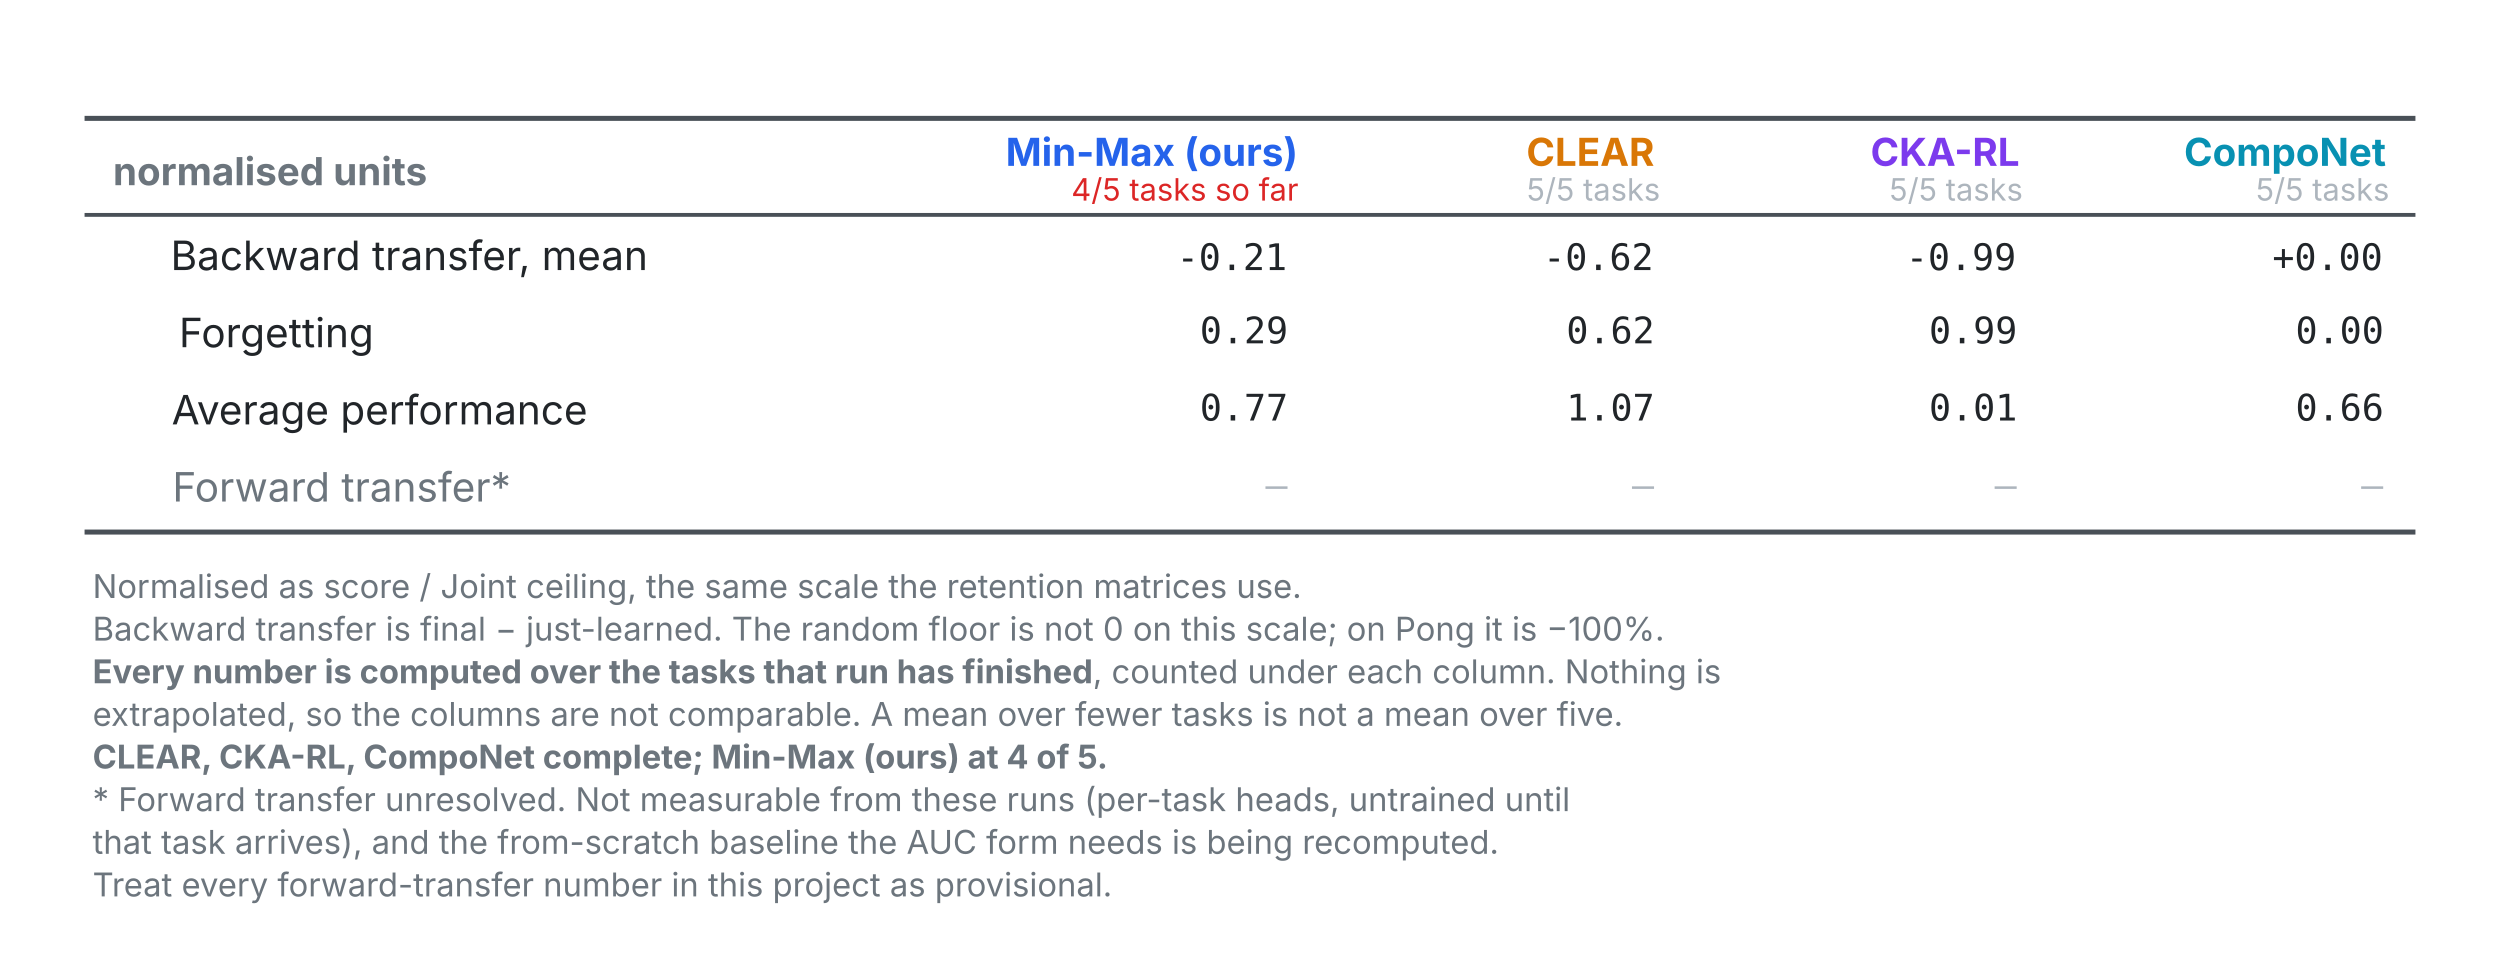
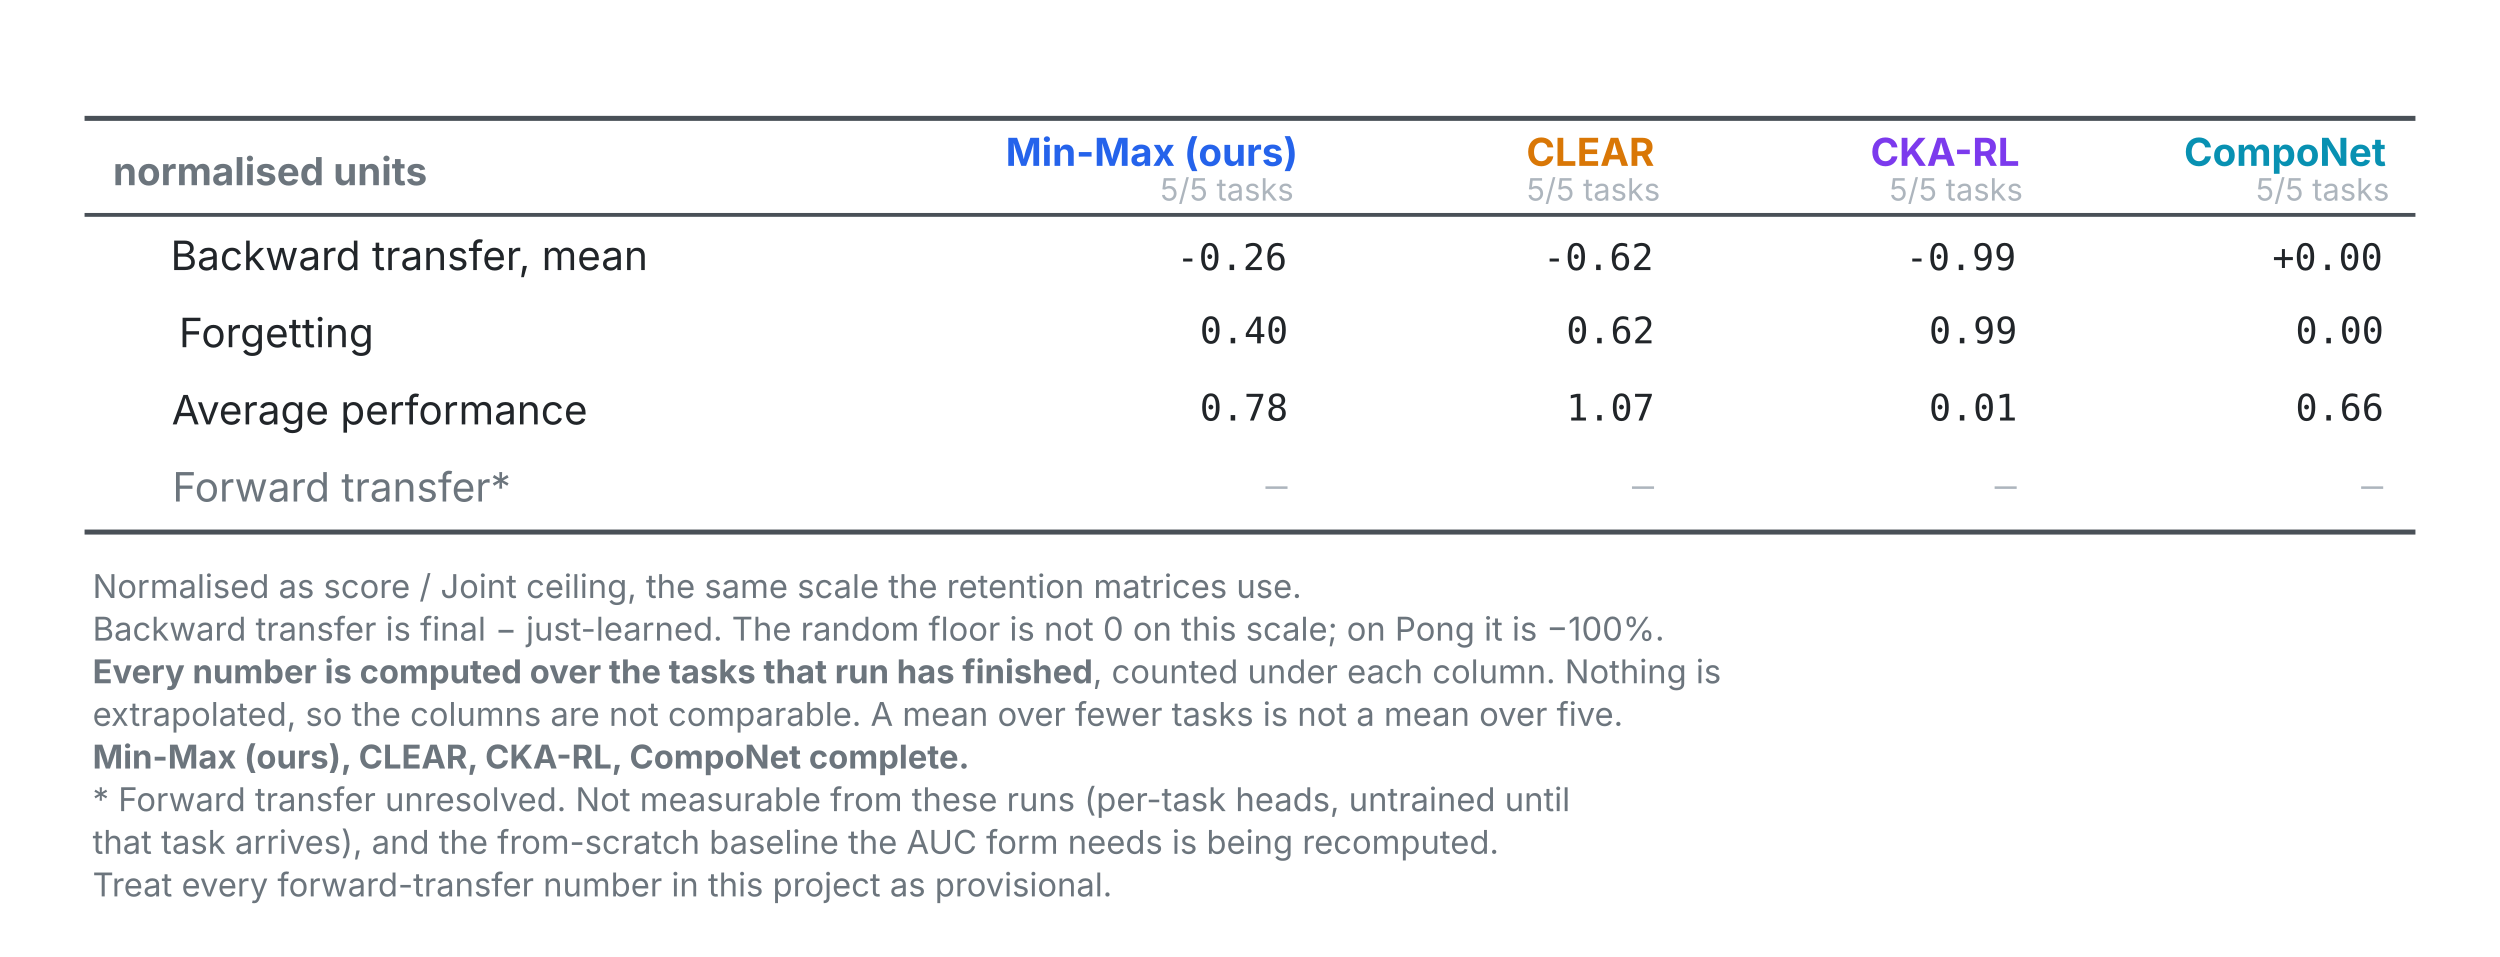
<svg xmlns="http://www.w3.org/2000/svg" class="main-svg" width="648" height="248" style="" viewBox="0 0 648 248">
  <rect x="0" y="0" width="648" height="248" style="fill: rgb(255, 255, 255); fill-opacity: 1;" />
-   <defs id="defs-782dda">
+   <defs id="defs-1dcce9">
    <g class="clips">
-       <clipPath id="clip782ddaxyplot" class="plotclip">
+       <clipPath id="clip1dcce9xyplot" class="plotclip">
        <rect width="616" height="224" />
      </clipPath>
-       <clipPath class="axesclip" id="clip782ddax">
+       <clipPath class="axesclip" id="clip1dcce9x">
        <rect x="16" y="0" width="616" height="248" />
      </clipPath>
-       <clipPath class="axesclip" id="clip782dday">
+       <clipPath class="axesclip" id="clip1dcce9y">
        <rect x="0" y="14" width="648" height="224" />
      </clipPath>
-       <clipPath class="axesclip" id="clip782ddaxy">
+       <clipPath class="axesclip" id="clip1dcce9xy">
        <rect x="16" y="14" width="616" height="224" />
      </clipPath>
    </g>
    <g class="gradients" />
    <g class="patterns" />
  </defs>
  <g class="bglayer" />
  <g class="layer-below">
    <g class="imagelayer" />
    <g class="shapelayer" />
  </g>
  <g class="cartesianlayer">
    <g class="subplot xy">
      <g class="layer-subplot">
        <g class="shapelayer" />
        <g class="imagelayer" />
      </g>
      <g class="minor-gridlayer">
        <g class="x" />
        <g class="y" />
      </g>
      <g class="gridlayer">
        <g class="x" />
        <g class="y" />
      </g>
      <g class="zerolinelayer" />
      <g class="layer-between">
        <g class="shapelayer" />
        <g class="imagelayer" />
      </g>
      <path class="xlines-below" />
      <path class="ylines-below" />
      <g class="overlines-below" />
      <g class="xaxislayer-below" />
      <g class="yaxislayer-below" />
      <g class="overaxes-below" />
      <g class="overplot">
-         <g class="xy" transform="translate(16,14)" clip-path="url(#clip782ddaxyplot)">
+         <g class="xy" transform="translate(16,14)" clip-path="url(#clip1dcce9xyplot)">
          <g class="scatterlayer mlayer">
-             <g class="trace scatter trace549ef5" style="stroke-miterlimit: 2; opacity: 1;">
+             <g class="trace scatter traceac921e" style="stroke-miterlimit: 2; opacity: 1;">
              <g class="fills" />
              <g class="errorbars" />
              <g class="lines" />
              <g class="points" />
              <g class="text" />
            </g>
          </g>
        </g>
      </g>
      <g class="zerolinelayer-above" />
      <path class="xlines-above crisp" d="M0,0" style="fill: none;" />
      <path class="ylines-above crisp" d="M0,0" style="fill: none;" />
      <g class="overlines-above" />
      <g class="xaxislayer-above" />
      <g class="yaxislayer-above" />
      <g class="overaxes-above" />
    </g>
  </g>
  <g class="polarlayer" />
  <g class="smithlayer" />
  <g class="ternarylayer" />
  <g class="geolayer" />
  <g class="funnelarealayer" />
  <g class="pielayer" />
  <g class="iciclelayer" />
  <g class="treemaplayer" />
  <g class="sunburstlayer" />
  <g class="glimages" />
-   <defs id="topdefs-782dda">
+   <defs id="topdefs-1dcce9">
    <g class="clips" />
  </defs>
  <g class="layer-above">
    <g class="imagelayer" />
    <g class="shapelayer">
-       <g class="shape-group" data-index="0" clip-path="url(#clip782ddaxy)">
+       <g class="shape-group" data-index="0" clip-path="url(#clip1dcce9xy)">
        <path data-index="0" fill-rule="evenodd" d="M21.92,30.68L626.08,30.68" style="opacity: 1; stroke: rgb(73, 80, 87); stroke-opacity: 1; fill: rgb(0, 0, 0); fill-opacity: 0; stroke-width: 1.3px;" />
      </g>
-       <g class="shape-group" data-index="1" clip-path="url(#clip782ddaxy)">
+       <g class="shape-group" data-index="1" clip-path="url(#clip1dcce9xy)">
        <path data-index="1" fill-rule="evenodd" d="M21.92,55.7L626.08,55.7" style="opacity: 1; stroke: rgb(73, 80, 87); stroke-opacity: 1; fill: rgb(0, 0, 0); fill-opacity: 0; stroke-width: 1px;" />
      </g>
-       <g class="shape-group" data-index="2" clip-path="url(#clip782ddaxy)">
+       <g class="shape-group" data-index="2" clip-path="url(#clip1dcce9xy)">
        <path data-index="2" fill-rule="evenodd" d="M21.92,137.91L626.08,137.91" style="opacity: 1; stroke: rgb(73, 80, 87); stroke-opacity: 1; fill: rgb(0, 0, 0); fill-opacity: 0; stroke-width: 1.3px;" />
      </g>
    </g>
  </g>
  <g class="infolayer">
    <g class="g-gtitle" />
    <g class="annotation" data-index="0" style="opacity: 1;">
      <g class="annotation-text-g" transform="rotate(0,298.35,38.62)">
        <g class="cursor-pointer" transform="translate(261,31)">
          <rect class="bg" x="0.5" y="0.5" width="74" height="15" style="stroke-width: 1px; stroke: rgb(0, 0, 0); stroke-opacity: 0; fill: rgb(0, 0, 0); fill-opacity: 0;" />
          <text class="annotation-text" text-anchor="middle" x="37.555" y="12" style="font-family: Inter, Helvetica, Arial, sans-serif; font-size: 10px; fill: rgb(37, 99, 235); fill-opacity: 1; white-space: pre;">
            <tspan style="font-weight:bold">Min-Max (ours)</tspan>
          </text>
        </g>
      </g>
    </g>
    <g class="annotation" data-index="1" style="opacity: 1;">
-       <g class="annotation-text-g" transform="rotate(0,306.85,49.74)">
-         <g class="cursor-pointer" transform="translate(278,43)">
-           <rect class="bg" x="0.5" y="0.5" width="57" height="12" style="stroke-width: 1px; stroke: rgb(0, 0, 0); stroke-opacity: 0; fill: rgb(0, 0, 0); fill-opacity: 0;" />
-           <text class="annotation-text" text-anchor="middle" x="29.125" y="9" style="font-family: Inter, Helvetica, Arial, sans-serif; font-size: 8px; fill: rgb(220, 38, 38); fill-opacity: 1; white-space: pre;">4/5 tasks so far</text>
+       <g class="annotation-text-g" transform="rotate(0,317.85,49.74)">
+         <g class="cursor-pointer" transform="translate(300,43)">
+           <rect class="bg" x="0.5" y="0.5" width="35" height="12" style="stroke-width: 1px; stroke: rgb(0, 0, 0); stroke-opacity: 0; fill: rgb(0, 0, 0); fill-opacity: 0;" />
+           <text class="annotation-text" text-anchor="middle" x="18.008" y="9" style="font-family: Inter, Helvetica, Arial, sans-serif; font-size: 8px; fill: rgb(173, 181, 189); fill-opacity: 1; white-space: pre;">5/5 tasks</text>
        </g>
      </g>
    </g>
    <g class="annotation" data-index="2" style="opacity: 1;">
      <g class="annotation-text-g" transform="rotate(0,411.62,38.62)">
        <g class="cursor-pointer" transform="translate(393,31)">
          <rect class="bg" x="0.5" y="0.5" width="37" height="15" style="stroke-width: 1px; stroke: rgb(0, 0, 0); stroke-opacity: 0; fill: rgb(0, 0, 0); fill-opacity: 0;" />
          <text class="annotation-text" text-anchor="middle" x="19.227" y="12" style="font-family: Inter, Helvetica, Arial, sans-serif; font-size: 10px; fill: rgb(217, 119, 6); fill-opacity: 1; white-space: pre;">
            <tspan style="font-weight:bold">CLEAR</tspan>
          </text>
        </g>
      </g>
    </g>
    <g class="annotation" data-index="3" style="opacity: 1;">
      <g class="annotation-text-g" transform="rotate(0,412.62,49.74)">
        <g class="cursor-pointer" transform="translate(395,43)">
          <rect class="bg" x="0.5" y="0.5" width="35" height="12" style="stroke-width: 1px; stroke: rgb(0, 0, 0); stroke-opacity: 0; fill: rgb(0, 0, 0); fill-opacity: 0;" />
          <text class="annotation-text" text-anchor="middle" x="18.008" y="9" style="font-family: Inter, Helvetica, Arial, sans-serif; font-size: 8px; fill: rgb(173, 181, 189); fill-opacity: 1; white-space: pre;">5/5 tasks</text>
        </g>
      </g>
    </g>
    <g class="annotation" data-index="4" style="opacity: 1;">
      <g class="annotation-text-g" transform="rotate(0,504.38,38.62)">
        <g class="cursor-pointer" transform="translate(483,31)">
          <rect class="bg" x="0.5" y="0.5" width="41" height="15" style="stroke-width: 1px; stroke: rgb(0, 0, 0); stroke-opacity: 0; fill: rgb(0, 0, 0); fill-opacity: 0;" />
          <text class="annotation-text" text-anchor="middle" x="21.164" y="12" style="font-family: Inter, Helvetica, Arial, sans-serif; font-size: 10px; fill: rgb(124, 58, 237); fill-opacity: 1; white-space: pre;">
            <tspan style="font-weight:bold">CKA-RL</tspan>
          </text>
        </g>
      </g>
    </g>
    <g class="annotation" data-index="5" style="opacity: 1;">
      <g class="annotation-text-g" transform="rotate(0,507.38,49.74)">
        <g class="cursor-pointer" transform="translate(489,43)">
          <rect class="bg" x="0.5" y="0.5" width="35" height="12" style="stroke-width: 1px; stroke: rgb(0, 0, 0); stroke-opacity: 0; fill: rgb(0, 0, 0); fill-opacity: 0;" />
          <text class="annotation-text" text-anchor="middle" x="18.008" y="9" style="font-family: Inter, Helvetica, Arial, sans-serif; font-size: 8px; fill: rgb(173, 181, 189); fill-opacity: 1; white-space: pre;">5/5 tasks</text>
        </g>
      </g>
    </g>
    <g class="annotation" data-index="6" style="opacity: 1;">
      <g class="annotation-text-g" transform="rotate(0,592.65,38.62)">
        <g class="cursor-pointer" transform="translate(565,31)">
          <rect class="bg" x="0.5" y="0.5" width="54" height="15" style="stroke-width: 1px; stroke: rgb(0, 0, 0); stroke-opacity: 0; fill: rgb(0, 0, 0); fill-opacity: 0;" />
          <text class="annotation-text" text-anchor="middle" x="27.281" y="12" style="font-family: Inter, Helvetica, Arial, sans-serif; font-size: 10px; fill: rgb(8, 145, 178); fill-opacity: 1; white-space: pre;">
            <tspan style="font-weight:bold">CompoNet</tspan>
          </text>
        </g>
      </g>
    </g>
    <g class="annotation" data-index="7" style="opacity: 1;">
      <g class="annotation-text-g" transform="rotate(0,602.15,49.74)">
        <g class="cursor-pointer" transform="translate(584,43)">
          <rect class="bg" x="0.5" y="0.5" width="35" height="12" style="stroke-width: 1px; stroke: rgb(0, 0, 0); stroke-opacity: 0; fill: rgb(0, 0, 0); fill-opacity: 0;" />
          <text class="annotation-text" text-anchor="middle" x="18.008" y="9" style="font-family: Inter, Helvetica, Arial, sans-serif; font-size: 8px; fill: rgb(173, 181, 189); fill-opacity: 1; white-space: pre;">5/5 tasks</text>
        </g>
      </g>
    </g>
    <g class="annotation" data-index="8" style="opacity: 1;">
      <g class="annotation-text-g" transform="rotate(0,69.85,43.79)">
        <g class="cursor-pointer" transform="translate(28,36)">
          <rect class="bg" x="0.5" y="0.5" width="83" height="15" style="stroke-width: 1px; stroke: rgb(0, 0, 0); stroke-opacity: 0; fill: rgb(0, 0, 0); fill-opacity: 0;" />
          <text class="annotation-text" text-anchor="middle" x="42.008" y="12" style="font-family: Inter, Helvetica, Arial, sans-serif; font-size: 10px; fill: rgb(108, 117, 125); fill-opacity: 1; white-space: pre;">
            <tspan style="font-weight:bold">normalised units</tspan>
          </text>
        </g>
      </g>
    </g>
    <g class="annotation" data-index="9" style="opacity: 1;">
      <g class="annotation-text-g" transform="rotate(0,105.62,66.03)">
        <g class="cursor-pointer" transform="translate(46,58)">
          <rect class="bg" x="0.5" y="0.5" width="119" height="15" style="stroke-width: 1px; stroke: rgb(0, 0, 0); stroke-opacity: 0; fill: rgb(0, 0, 0); fill-opacity: 0;" />
          <text class="annotation-text" text-anchor="middle" x="60.078" y="12" style="font-family: Inter, Helvetica, Arial, sans-serif; font-size: 10.5px; fill: rgb(33, 37, 41); fill-opacity: 1; white-space: pre;">Backward transfer, mean</text>
        </g>
      </g>
    </g>
    <g class="annotation" data-index="10" style="opacity: 1;">
      <g class="annotation-text-g" transform="rotate(0,319.35,66.03)">
        <g class="cursor-pointer" transform="translate(303,59)">
          <rect class="bg" x="0.5" y="0.5" width="32" height="14" style="stroke-width: 1px; stroke: rgb(0, 0, 0); stroke-opacity: 0; fill: rgb(0, 0, 0); fill-opacity: 0;" />
-           <text class="annotation-text" text-anchor="middle" x="16.305" y="11" style="font-family: 'JetBrains Mono', Menlo, Consolas, monospace; font-size: 9.5px; fill: rgb(33, 37, 41); fill-opacity: 1; white-space: pre;">-0.21</text>
+           <text class="annotation-text" text-anchor="middle" x="16.305" y="11" style="font-family: 'JetBrains Mono', Menlo, Consolas, monospace; font-size: 9.5px; fill: rgb(33, 37, 41); fill-opacity: 1; white-space: pre;">-0.26</text>
        </g>
      </g>
    </g>
    <g class="annotation" data-index="11" style="opacity: 1;">
      <g class="annotation-text-g" transform="rotate(0,414.12,66.03)">
        <g class="cursor-pointer" transform="translate(398,59)">
          <rect class="bg" x="0.5" y="0.5" width="32" height="14" style="stroke-width: 1px; stroke: rgb(0, 0, 0); stroke-opacity: 0; fill: rgb(0, 0, 0); fill-opacity: 0;" />
          <text class="annotation-text" text-anchor="middle" x="16.305" y="11" style="font-family: 'JetBrains Mono', Menlo, Consolas, monospace; font-size: 9.5px; fill: rgb(33, 37, 41); fill-opacity: 1; white-space: pre;">-0.62</text>
        </g>
      </g>
    </g>
    <g class="annotation" data-index="12" style="opacity: 1;">
      <g class="annotation-text-g" transform="rotate(0,508.88,66.03)">
        <g class="cursor-pointer" transform="translate(492,59)">
          <rect class="bg" x="0.5" y="0.5" width="32" height="14" style="stroke-width: 1px; stroke: rgb(0, 0, 0); stroke-opacity: 0; fill: rgb(0, 0, 0); fill-opacity: 0;" />
          <text class="annotation-text" text-anchor="middle" x="16.305" y="11" style="font-family: 'JetBrains Mono', Menlo, Consolas, monospace; font-size: 9.5px; fill: rgb(33, 37, 41); fill-opacity: 1; white-space: pre;">-0.99</text>
        </g>
      </g>
    </g>
    <g class="annotation" data-index="13" style="opacity: 1;">
      <g class="annotation-text-g" transform="rotate(0,603.65,66.03)">
        <g class="cursor-pointer" transform="translate(587,59)">
          <rect class="bg" x="0.5" y="0.5" width="32" height="14" style="stroke-width: 1px; stroke: rgb(0, 0, 0); stroke-opacity: 0; fill: rgb(0, 0, 0); fill-opacity: 0;" />
          <text class="annotation-text" text-anchor="middle" x="16.305" y="11" style="font-family: 'JetBrains Mono', Menlo, Consolas, monospace; font-size: 9.5px; fill: rgb(33, 37, 41); fill-opacity: 1; white-space: pre;">+0.00</text>
        </g>
      </g>
    </g>
    <g class="annotation" data-index="14" style="opacity: 1;">
      <g class="annotation-text-g" transform="rotate(0,71.12,85.89)">
        <g class="cursor-pointer" transform="translate(46,78)">
          <rect class="bg" x="0.5" y="0.5" width="50" height="15" style="stroke-width: 1px; stroke: rgb(0, 0, 0); stroke-opacity: 0; fill: rgb(0, 0, 0); fill-opacity: 0;" />
          <text class="annotation-text" text-anchor="middle" x="25.641" y="12" style="font-family: Inter, Helvetica, Arial, sans-serif; font-size: 10.5px; fill: rgb(33, 37, 41); fill-opacity: 1; white-space: pre;">Forgetting</text>
        </g>
      </g>
    </g>
    <g class="annotation" data-index="15" style="opacity: 1;">
      <g class="annotation-text-g" transform="rotate(0,322.35,85.89)">
        <g class="cursor-pointer" transform="translate(309,78)">
          <rect class="bg" x="0.5" y="0.5" width="26" height="14" style="stroke-width: 1px; stroke: rgb(0, 0, 0); stroke-opacity: 0; fill: rgb(0, 0, 0); fill-opacity: 0;" />
-           <text class="annotation-text" text-anchor="middle" x="13.445" y="11" style="font-family: 'JetBrains Mono', Menlo, Consolas, monospace; font-size: 9.5px; fill: rgb(33, 37, 41); fill-opacity: 1; white-space: pre;">0.29</text>
+           <text class="annotation-text" text-anchor="middle" x="13.445" y="11" style="font-family: 'JetBrains Mono', Menlo, Consolas, monospace; font-size: 9.5px; fill: rgb(33, 37, 41); fill-opacity: 1; white-space: pre;">0.40</text>
        </g>
      </g>
    </g>
    <g class="annotation" data-index="16" style="opacity: 1;">
      <g class="annotation-text-g" transform="rotate(0,417.12,85.89)">
        <g class="cursor-pointer" transform="translate(404,78)">
          <rect class="bg" x="0.5" y="0.5" width="26" height="14" style="stroke-width: 1px; stroke: rgb(0, 0, 0); stroke-opacity: 0; fill: rgb(0, 0, 0); fill-opacity: 0;" />
          <text class="annotation-text" text-anchor="middle" x="13.445" y="11" style="font-family: 'JetBrains Mono', Menlo, Consolas, monospace; font-size: 9.5px; fill: rgb(33, 37, 41); fill-opacity: 1; white-space: pre;">0.62</text>
        </g>
      </g>
    </g>
    <g class="annotation" data-index="17" style="opacity: 1;">
      <g class="annotation-text-g" transform="rotate(0,511.88,85.89)">
        <g class="cursor-pointer" transform="translate(498,78)">
          <rect class="bg" x="0.5" y="0.5" width="26" height="14" style="stroke-width: 1px; stroke: rgb(0, 0, 0); stroke-opacity: 0; fill: rgb(0, 0, 0); fill-opacity: 0;" />
          <text class="annotation-text" text-anchor="middle" x="13.445" y="11" style="font-family: 'JetBrains Mono', Menlo, Consolas, monospace; font-size: 9.5px; fill: rgb(33, 37, 41); fill-opacity: 1; white-space: pre;">0.99</text>
        </g>
      </g>
    </g>
    <g class="annotation" data-index="18" style="opacity: 1;">
      <g class="annotation-text-g" transform="rotate(0,606.65,85.89)">
        <g class="cursor-pointer" transform="translate(593,78)">
          <rect class="bg" x="0.5" y="0.5" width="26" height="14" style="stroke-width: 1px; stroke: rgb(0, 0, 0); stroke-opacity: 0; fill: rgb(0, 0, 0); fill-opacity: 0;" />
          <text class="annotation-text" text-anchor="middle" x="13.445" y="11" style="font-family: 'JetBrains Mono', Menlo, Consolas, monospace; font-size: 9.5px; fill: rgb(33, 37, 41); fill-opacity: 1; white-space: pre;">0.00</text>
        </g>
      </g>
    </g>
    <g class="annotation" data-index="19" style="opacity: 1;">
      <g class="annotation-text-g" transform="rotate(0,98.12,105.74)">
        <g class="cursor-pointer" transform="translate(46,98)">
          <rect class="bg" x="0.5" y="0.5" width="104" height="15" style="stroke-width: 1px; stroke: rgb(0, 0, 0); stroke-opacity: 0; fill: rgb(0, 0, 0); fill-opacity: 0;" />
          <text class="annotation-text" text-anchor="middle" x="52.398" y="12" style="font-family: Inter, Helvetica, Arial, sans-serif; font-size: 10.5px; fill: rgb(33, 37, 41); fill-opacity: 1; white-space: pre;">Average performance</text>
        </g>
      </g>
    </g>
    <g class="annotation" data-index="20" style="opacity: 1;">
      <g class="annotation-text-g" transform="rotate(0,322.35,105.74)">
        <g class="cursor-pointer" transform="translate(309,98)">
          <rect class="bg" x="0.5" y="0.5" width="26" height="14" style="stroke-width: 1px; stroke: rgb(0, 0, 0); stroke-opacity: 0; fill: rgb(0, 0, 0); fill-opacity: 0;" />
-           <text class="annotation-text" text-anchor="middle" x="13.445" y="11" style="font-family: 'JetBrains Mono', Menlo, Consolas, monospace; font-size: 9.5px; fill: rgb(33, 37, 41); fill-opacity: 1; white-space: pre;">0.77</text>
+           <text class="annotation-text" text-anchor="middle" x="13.445" y="11" style="font-family: 'JetBrains Mono', Menlo, Consolas, monospace; font-size: 9.5px; fill: rgb(33, 37, 41); fill-opacity: 1; white-space: pre;">0.78</text>
        </g>
      </g>
    </g>
    <g class="annotation" data-index="21" style="opacity: 1;">
      <g class="annotation-text-g" transform="rotate(0,417.12,105.74)">
        <g class="cursor-pointer" transform="translate(404,98)">
          <rect class="bg" x="0.5" y="0.5" width="26" height="14" style="stroke-width: 1px; stroke: rgb(0, 0, 0); stroke-opacity: 0; fill: rgb(0, 0, 0); fill-opacity: 0;" />
          <text class="annotation-text" text-anchor="middle" x="13.445" y="11" style="font-family: 'JetBrains Mono', Menlo, Consolas, monospace; font-size: 9.5px; fill: rgb(33, 37, 41); fill-opacity: 1; white-space: pre;">1.07</text>
        </g>
      </g>
    </g>
    <g class="annotation" data-index="22" style="opacity: 1;">
      <g class="annotation-text-g" transform="rotate(0,511.88,105.74)">
        <g class="cursor-pointer" transform="translate(498,98)">
          <rect class="bg" x="0.5" y="0.5" width="26" height="14" style="stroke-width: 1px; stroke: rgb(0, 0, 0); stroke-opacity: 0; fill: rgb(0, 0, 0); fill-opacity: 0;" />
          <text class="annotation-text" text-anchor="middle" x="13.445" y="11" style="font-family: 'JetBrains Mono', Menlo, Consolas, monospace; font-size: 9.5px; fill: rgb(33, 37, 41); fill-opacity: 1; white-space: pre;">0.01</text>
        </g>
      </g>
    </g>
    <g class="annotation" data-index="23" style="opacity: 1;">
      <g class="annotation-text-g" transform="rotate(0,606.65,105.74)">
        <g class="cursor-pointer" transform="translate(593,98)">
          <rect class="bg" x="0.5" y="0.5" width="26" height="14" style="stroke-width: 1px; stroke: rgb(0, 0, 0); stroke-opacity: 0; fill: rgb(0, 0, 0); fill-opacity: 0;" />
          <text class="annotation-text" text-anchor="middle" x="13.445" y="11" style="font-family: 'JetBrains Mono', Menlo, Consolas, monospace; font-size: 9.5px; fill: rgb(33, 37, 41); fill-opacity: 1; white-space: pre;">0.66</text>
        </g>
      </g>
    </g>
    <g class="annotation" data-index="24" style="opacity: 1;">
      <g class="annotation-text-g" transform="rotate(0,88.12,125.6)">
        <g class="cursor-pointer" transform="translate(46,118)">
          <rect class="bg" x="0.5" y="0.5" width="84" height="15" style="stroke-width: 1px; stroke: rgb(0, 0, 0); stroke-opacity: 0; fill: rgb(0, 0, 0); fill-opacity: 0;" />
          <text class="annotation-text" text-anchor="middle" x="42.555" y="12" style="font-family: Inter, Helvetica, Arial, sans-serif; font-size: 10.5px; fill: rgb(108, 117, 125); fill-opacity: 1; white-space: pre;">Forward transfer*</text>
        </g>
      </g>
    </g>
    <g class="annotation" data-index="25" style="opacity: 1;">
      <g class="annotation-text-g" transform="rotate(0,330.85,125.6)">
        <g class="cursor-pointer" transform="translate(326,118)">
          <rect class="bg" x="0.5" y="0.5" width="9" height="14" style="stroke-width: 1px; stroke: rgb(0, 0, 0); stroke-opacity: 0; fill: rgb(0, 0, 0); fill-opacity: 0;" />
          <text class="annotation-text" text-anchor="middle" x="4.867" y="11" style="font-family: 'JetBrains Mono', Menlo, Consolas, monospace; font-size: 9.5px; fill: rgb(173, 181, 189); fill-opacity: 1; white-space: pre;">—</text>
        </g>
      </g>
    </g>
    <g class="annotation" data-index="26" style="opacity: 1;">
      <g class="annotation-text-g" transform="rotate(0,425.62,125.6)">
        <g class="cursor-pointer" transform="translate(421,118)">
          <rect class="bg" x="0.5" y="0.5" width="9" height="14" style="stroke-width: 1px; stroke: rgb(0, 0, 0); stroke-opacity: 0; fill: rgb(0, 0, 0); fill-opacity: 0;" />
          <text class="annotation-text" text-anchor="middle" x="4.867" y="11" style="font-family: 'JetBrains Mono', Menlo, Consolas, monospace; font-size: 9.5px; fill: rgb(173, 181, 189); fill-opacity: 1; white-space: pre;">—</text>
        </g>
      </g>
    </g>
    <g class="annotation" data-index="27" style="opacity: 1;">
      <g class="annotation-text-g" transform="rotate(0,520.38,125.6)">
        <g class="cursor-pointer" transform="translate(515,118)">
          <rect class="bg" x="0.5" y="0.5" width="9" height="14" style="stroke-width: 1px; stroke: rgb(0, 0, 0); stroke-opacity: 0; fill: rgb(0, 0, 0); fill-opacity: 0;" />
          <text class="annotation-text" text-anchor="middle" x="4.867" y="11" style="font-family: 'JetBrains Mono', Menlo, Consolas, monospace; font-size: 9.5px; fill: rgb(173, 181, 189); fill-opacity: 1; white-space: pre;">—</text>
        </g>
      </g>
    </g>
    <g class="annotation" data-index="28" style="opacity: 1;">
      <g class="annotation-text-g" transform="rotate(0,615.15,125.6)">
        <g class="cursor-pointer" transform="translate(610,118)">
          <rect class="bg" x="0.5" y="0.5" width="9" height="14" style="stroke-width: 1px; stroke: rgb(0, 0, 0); stroke-opacity: 0; fill: rgb(0, 0, 0); fill-opacity: 0;" />
          <text class="annotation-text" text-anchor="middle" x="4.867" y="11" style="font-family: 'JetBrains Mono', Menlo, Consolas, monospace; font-size: 9.5px; fill: rgb(173, 181, 189); fill-opacity: 1; white-space: pre;">—</text>
        </g>
      </g>
    </g>
    <g class="annotation" data-index="29" style="opacity: 1;">
      <g class="annotation-text-g" transform="rotate(0,227.42,190.96)">
        <g class="cursor-pointer" transform="translate(22,145)">
          <rect class="bg" x="0.5" y="0.5" width="410" height="90" style="stroke-width: 1px; stroke: rgb(0, 0, 0); stroke-opacity: 0; fill: rgb(0, 0, 0); fill-opacity: 0;" />
          <text class="annotation-text" text-anchor="start" x="2" y="10" style="font-family: Inter, Helvetica, Arial, sans-serif; font-size: 8.5px; fill: rgb(108, 117, 125); fill-opacity: 1; white-space: pre;">
            <tspan class="line" dy="0em" x="2" y="10">Normalised as score / Joint ceiling, the same scale the retention matrices use.</tspan>
            <tspan class="line" dy="1.3em" x="2" y="10">Backward transfer is final − just-learned. The random floor is not 0 on this scale; on Pong it is −100%.</tspan>
            <tspan class="line" dy="2.6em" x="2" y="10">
              <tspan style="font-weight:bold">Every number is computed over the tasks that run has finished</tspan>, counted under each column. Nothing is</tspan>
            <tspan class="line" dy="3.9em" x="2" y="10">extrapolated, so the columns are not comparable. A mean over fewer tasks is not a mean over five.</tspan>
            <tspan class="line" dy="5.2em" x="2" y="10">
-               <tspan style="font-weight:bold">CLEAR, CKA-RL, CompoNet complete; Min-Max (ours) at 4 of 5.</tspan>
+               <tspan style="font-weight:bold">Min-Max (ours), CLEAR, CKA-RL, CompoNet complete.</tspan>
            </tspan>
            <tspan class="line" dy="6.5em" x="2" y="10">* Forward transfer unresolved. Not measurable from these runs (per-task heads, untrained until</tspan>
            <tspan class="line" dy="7.8em" x="2" y="10">   that task arrives), and the from-scratch baseline the AUC form needs is being recomputed.</tspan>
            <tspan class="line" dy="9.1em" x="2" y="10">   Treat every forward-transfer number in this project as provisional.</tspan>
          </text>
        </g>
      </g>
    </g>
  </g>
</svg>
